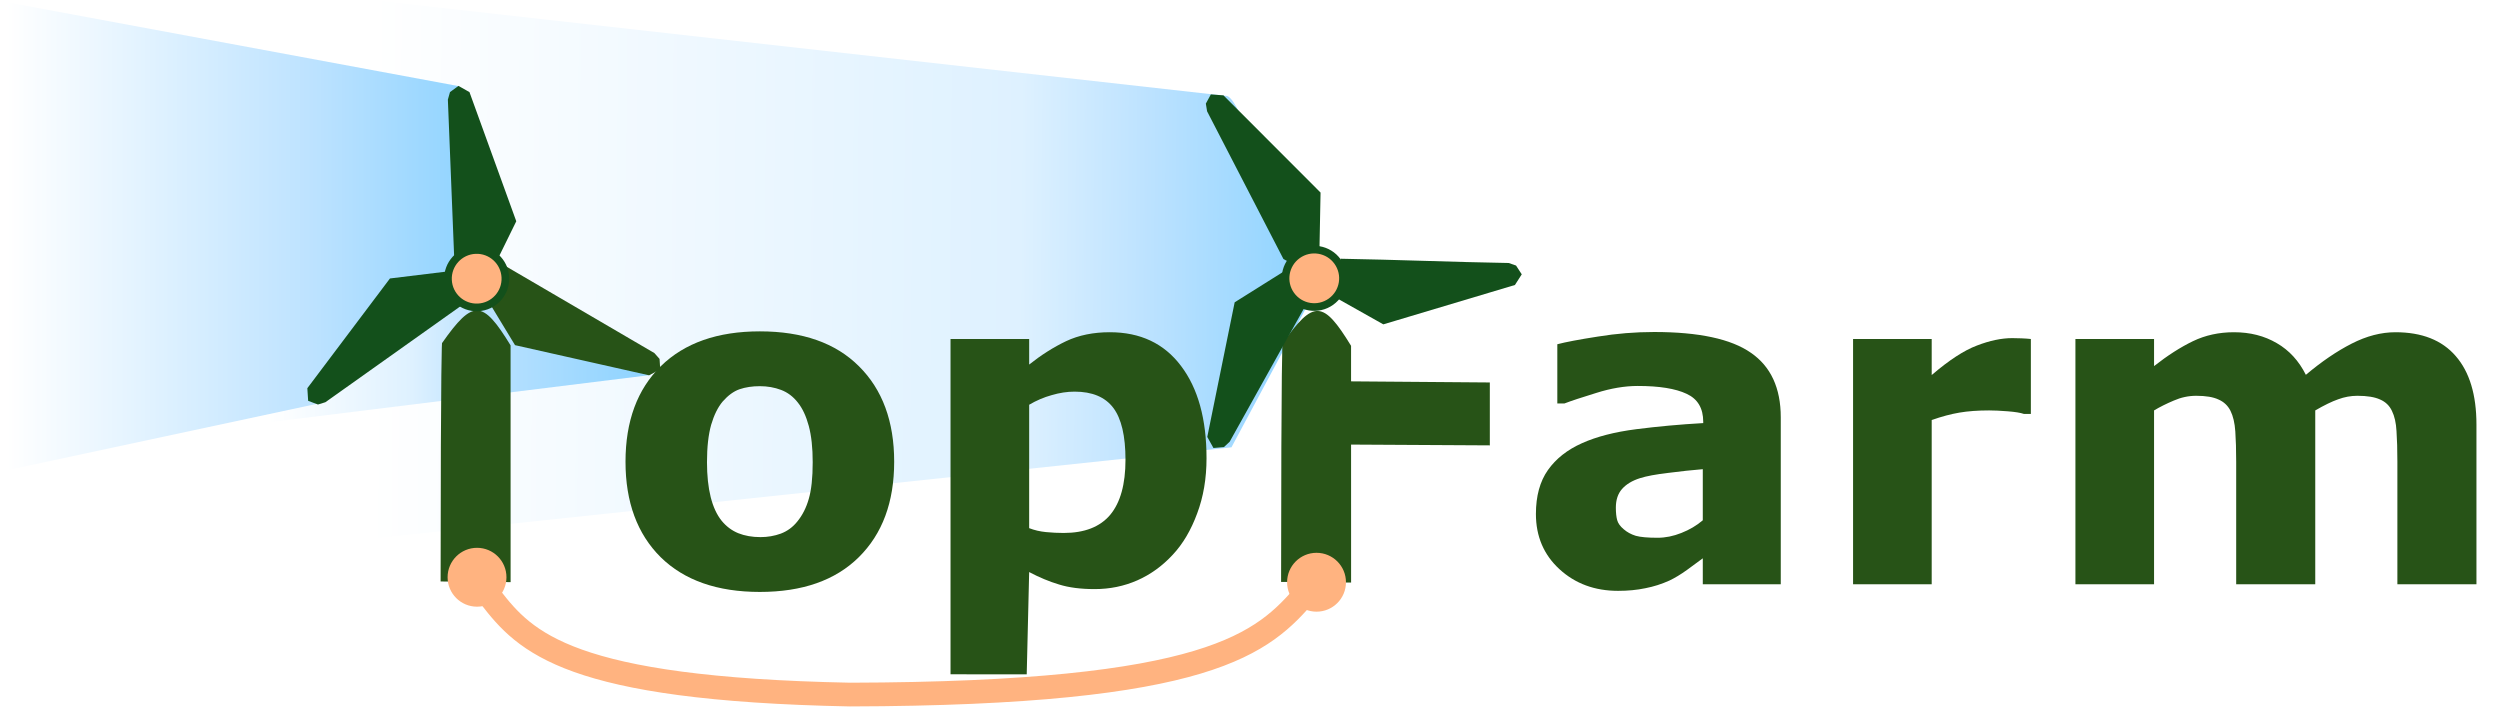
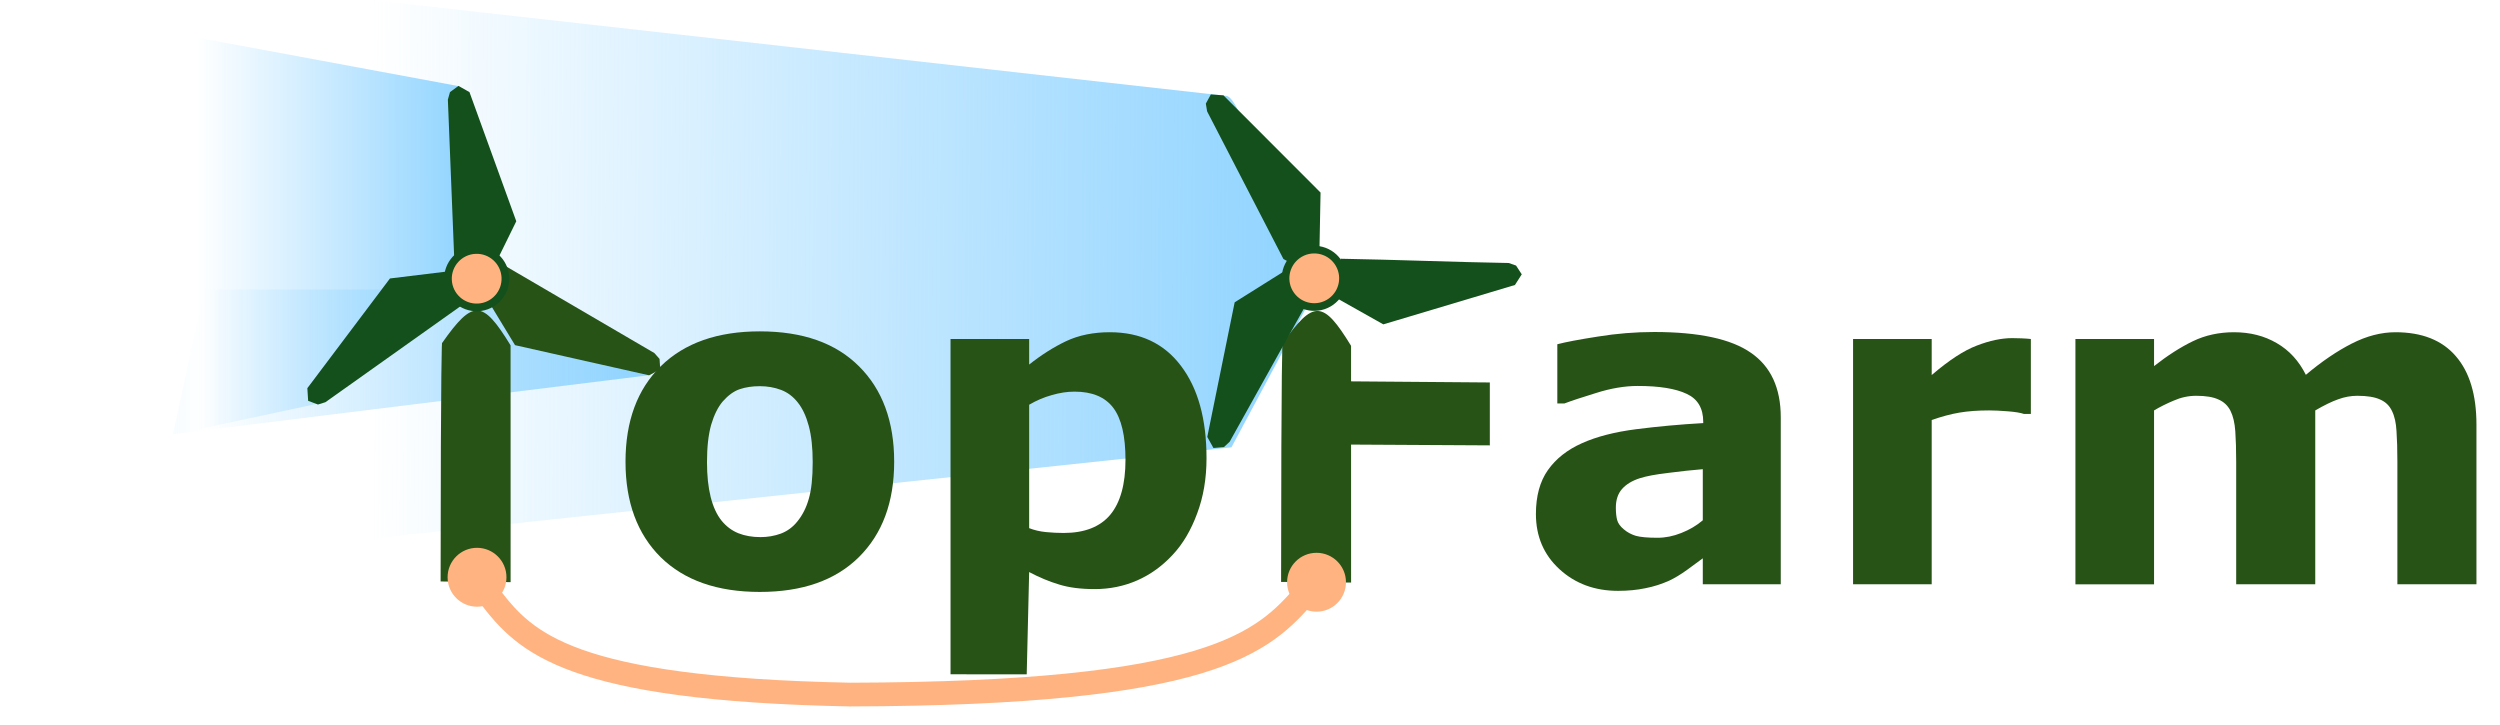
<svg xmlns="http://www.w3.org/2000/svg" xmlns:xlink="http://www.w3.org/1999/xlink" viewBox="0 0 424.65 122.996" version="1.1" id="svg47" xml:space="preserve" width="424.65" height="122.996">
  <defs id="defs9">
    <linearGradient x1="409" y1="293.5" x2="258" y2="293.5" gradientUnits="userSpaceOnUse" spreadMethod="reflect" id="linearGradient581" gradientTransform="matrix(1,0,0,1.061283,23.92547,-20.67089)">
      <stop offset="0" stop-color="#91D4FF" id="stop571" />
-       <stop offset="0.371" stop-color="#BCE2FF" id="stop573" />
-       <stop offset="0.52" stop-color="#DEF1FF" id="stop575" />
-       <stop offset="0.85" stop-color="#FFFFFF" id="stop577" />
-       <stop offset="1" stop-color="#FFFFFF" id="stop579" />
+       <stop offset="1" stop-color="#FFFFFF" id="stop579" style="stop-color:#91d4ff;stop-opacity:0;" />
    </linearGradient>
    <rect x="16.265" y="147.59" width="280.723" height="198.193" id="rect789" />
    <rect x="23.494" y="143.976" width="259.036" height="192.771" id="rect783" />
    <linearGradient id="grad1" x1="0" y1="0" x2="1" y2="0">
      <stop offset="0%" style="stop-color:#0f9d58;stop-opacity:1" id="stop4" />
      <stop offset="100%" style="stop-color:#0b5394;stop-opacity:1" id="stop6" />
    </linearGradient>
    <clipPath clipPathUnits="userSpaceOnUse" id="clipPath916">
      <path d="m 497.769,400.8 c -5.131,-19.783 -9.18,-45.797 -13.095,-70.955 v 0 c -3.134,-20.134 -6.373,-40.954 -10.03,-57.566 v 0 c -0.343,-1.559 -0.681,-3.037 -1.012,-4.436 v 0 c -0.325,-1.374 -2.28,-1.366 -2.597,0.011 v 0 c -2.3,10.006 -7.121,31.481 -9.447,43.576 v 0 c -3.951,20.555 -8.037,41.81 -13.286,58.191 v 0 c -3.444,10.746 -12.59,39.291 -37.597,39.291 v 0 c -15.658,0 -28.084,-10.457 -36.931,-31.081 v 0 c -5.488,-12.791 -9.653,-28.973 -13.681,-44.624 v 0 c -2.924,-11.356 -5.946,-23.099 -9.218,-32.387 v 0 l -0.045,-0.127 c -1.298,-3.682 -6.482,-3.753 -7.88,-0.108 v 0 c -1.93,5.032 -3.692,10.339 -4.881,13.916 v 0 c -3.649,10.985 -7.422,22.343 -12.981,31.794 v 0 c -10.972,18.651 -25.159,22.566 -35.129,22.566 v 0 h -71.822 v -39.999 h 70.555 c 3.801,-4.041 8.898,-19.388 11.417,-26.971 v 0 c 3.648,-10.984 7.422,-22.342 12.98,-31.792 v 0 c 10.973,-18.652 25.161,-22.568 35.129,-22.568 v 0 c 15.658,0 28.084,10.458 36.931,31.081 v 0 c 5.487,12.792 9.652,28.974 13.682,44.625 v 0 c 1.962,7.625 5.894,20.85 8.405,29.072 v 0 c 0.685,2.246 3.88,2.221 4.521,-0.038 v 0 c 0.278,-0.977 0.562,-2.003 0.85,-3.079 v 0 c 3.502,-13.072 6.653,-29.463 9.7,-45.314 v 0 c 3.953,-20.555 8.038,-41.812 13.288,-58.193 v 0 c 3.443,-10.746 12.589,-39.292 37.597,-39.292 v 0 c 25.889,0 34.313,32.479 37.91,46.348 v 0 c 5.132,19.783 9.181,45.796 13.096,70.955 v 0 c 2.248,14.442 7.096,40.7 9.884,55.282 v 0 c 0.444,2.324 3.757,2.346 4.236,0.03 v 0 c 2.586,-12.508 6.789,-33.356 8.896,-45.532 v 0 c 3.932,-22.718 7.998,-46.21 13.183,-64.187 v 0 c 3.367,-11.668 12.306,-42.663 37.767,-42.663 v 0 c 23.98,0 33.28,26.761 36.338,35.555 v 0 c 5.254,15.116 9.201,34.459 12.795,52.976 v 0 c 0.966,4.975 5.36,8.587 10.45,8.587 v 0 h 41.694 c 3.518,0 5.472,4.072 3.273,6.817 v 0 l -4.988,6.431 c -8.609,11.1 -20.18,19.539 -33.377,24.347 v 0 c -5.443,1.983 -11.34,2.517 -17.008,1.325 v 0 C 627.758,358.545 611.96,343.03 608.03,322.777 v 0 c -2.093,-10.783 -5.533,-25.511 -7.63,-34.239 v 0 c -0.439,-1.829 -3.051,-1.801 -3.445,0.039 v 0 c -2.717,12.658 -7.988,38.208 -10.327,51.72 v 0 c -3.931,22.718 -7.997,46.209 -13.182,64.185 v 0 c -3.366,11.669 -12.307,42.662 -37.767,42.662 v 0 c -25.888,0 -34.312,-32.476 -37.91,-46.344" id="path914" />
    </clipPath>
    <clipPath clipPathUnits="userSpaceOnUse" id="clipPath916-5">
      <path d="m 497.769,400.8 c -5.131,-19.783 -9.18,-45.797 -13.095,-70.955 v 0 c -3.134,-20.134 -6.373,-40.954 -10.03,-57.566 v 0 c -0.343,-1.559 -0.681,-3.037 -1.012,-4.436 v 0 c -0.325,-1.374 -2.28,-1.366 -2.597,0.011 v 0 c -2.3,10.006 -7.121,31.481 -9.447,43.576 v 0 c -3.951,20.555 -8.037,41.81 -13.286,58.191 v 0 c -3.444,10.746 -12.59,39.291 -37.597,39.291 v 0 c -15.658,0 -28.084,-10.457 -36.931,-31.081 v 0 c -5.488,-12.791 -9.653,-28.973 -13.681,-44.624 v 0 c -2.924,-11.356 -5.946,-23.099 -9.218,-32.387 v 0 l -0.045,-0.127 c -1.298,-3.682 -6.482,-3.753 -7.88,-0.108 v 0 c -1.93,5.032 -3.692,10.339 -4.881,13.916 v 0 c -3.649,10.985 -7.422,22.343 -12.981,31.794 v 0 c -10.972,18.651 -25.159,22.566 -35.129,22.566 v 0 h -71.822 v -39.999 h 70.555 c 3.801,-4.041 8.898,-19.388 11.417,-26.971 v 0 c 3.648,-10.984 7.422,-22.342 12.98,-31.792 v 0 c 10.973,-18.652 25.161,-22.568 35.129,-22.568 v 0 c 15.658,0 28.084,10.458 36.931,31.081 v 0 c 5.487,12.792 9.652,28.974 13.682,44.625 v 0 c 1.962,7.625 5.894,20.85 8.405,29.072 v 0 c 0.685,2.246 3.88,2.221 4.521,-0.038 v 0 c 0.278,-0.977 0.562,-2.003 0.85,-3.079 v 0 c 3.502,-13.072 6.653,-29.463 9.7,-45.314 v 0 c 3.953,-20.555 8.038,-41.812 13.288,-58.193 v 0 c 3.443,-10.746 12.589,-39.292 37.597,-39.292 v 0 c 25.889,0 34.313,32.479 37.91,46.348 v 0 c 5.132,19.783 9.181,45.796 13.096,70.955 v 0 c 2.248,14.442 7.096,40.7 9.884,55.282 v 0 c 0.444,2.324 3.757,2.346 4.236,0.03 v 0 c 2.586,-12.508 6.789,-33.356 8.896,-45.532 v 0 c 3.932,-22.718 7.998,-46.21 13.183,-64.187 v 0 c 3.367,-11.668 12.306,-42.663 37.767,-42.663 v 0 c 23.98,0 33.28,26.761 36.338,35.555 v 0 c 5.254,15.116 9.201,34.459 12.795,52.976 v 0 c 0.966,4.975 5.36,8.587 10.45,8.587 v 0 h 41.694 c 3.518,0 5.472,4.072 3.273,6.817 v 0 l -4.988,6.431 c -8.609,11.1 -20.18,19.539 -33.377,24.347 v 0 c -5.443,1.983 -11.34,2.517 -17.008,1.325 v 0 C 627.758,358.545 611.96,343.03 608.03,322.777 v 0 c -2.093,-10.783 -5.533,-25.511 -7.63,-34.239 v 0 c -0.439,-1.829 -3.051,-1.801 -3.445,0.039 v 0 c -2.717,12.658 -7.988,38.208 -10.327,51.72 v 0 c -3.931,22.718 -7.997,46.209 -13.182,64.185 v 0 c -3.366,11.669 -12.307,42.662 -37.767,42.662 v 0 c -25.888,0 -34.312,-32.476 -37.91,-46.344" id="path914-9" />
    </clipPath>
    <clipPath clipPathUnits="userSpaceOnUse" id="clipPath916-5-4">
      <path d="m 497.769,400.8 c -5.131,-19.783 -9.18,-45.797 -13.095,-70.955 v 0 c -3.134,-20.134 -6.373,-40.954 -10.03,-57.566 v 0 c -0.343,-1.559 -0.681,-3.037 -1.012,-4.436 v 0 c -0.325,-1.374 -2.28,-1.366 -2.597,0.011 v 0 c -2.3,10.006 -7.121,31.481 -9.447,43.576 v 0 c -3.951,20.555 -8.037,41.81 -13.286,58.191 v 0 c -3.444,10.746 -12.59,39.291 -37.597,39.291 v 0 c -15.658,0 -28.084,-10.457 -36.931,-31.081 v 0 c -5.488,-12.791 -9.653,-28.973 -13.681,-44.624 v 0 c -2.924,-11.356 -5.946,-23.099 -9.218,-32.387 v 0 l -0.045,-0.127 c -1.298,-3.682 -6.482,-3.753 -7.88,-0.108 v 0 c -1.93,5.032 -3.692,10.339 -4.881,13.916 v 0 c -3.649,10.985 -7.422,22.343 -12.981,31.794 v 0 c -10.972,18.651 -25.159,22.566 -35.129,22.566 v 0 h -71.822 v -39.999 h 70.555 c 3.801,-4.041 8.898,-19.388 11.417,-26.971 v 0 c 3.648,-10.984 7.422,-22.342 12.98,-31.792 v 0 c 10.973,-18.652 25.161,-22.568 35.129,-22.568 v 0 c 15.658,0 28.084,10.458 36.931,31.081 v 0 c 5.487,12.792 9.652,28.974 13.682,44.625 v 0 c 1.962,7.625 5.894,20.85 8.405,29.072 v 0 c 0.685,2.246 3.88,2.221 4.521,-0.038 v 0 c 0.278,-0.977 0.562,-2.003 0.85,-3.079 v 0 c 3.502,-13.072 6.653,-29.463 9.7,-45.314 v 0 c 3.953,-20.555 8.038,-41.812 13.288,-58.193 v 0 c 3.443,-10.746 12.589,-39.292 37.597,-39.292 v 0 c 25.889,0 34.313,32.479 37.91,46.348 v 0 c 5.132,19.783 9.181,45.796 13.096,70.955 v 0 c 2.248,14.442 7.096,40.7 9.884,55.282 v 0 c 0.444,2.324 3.757,2.346 4.236,0.03 v 0 c 2.586,-12.508 6.789,-33.356 8.896,-45.532 v 0 c 3.932,-22.718 7.998,-46.21 13.183,-64.187 v 0 c 3.367,-11.668 12.306,-42.663 37.767,-42.663 v 0 c 23.98,0 33.28,26.761 36.338,35.555 v 0 c 5.254,15.116 9.201,34.459 12.795,52.976 v 0 c 0.966,4.975 5.36,8.587 10.45,8.587 v 0 h 41.694 c 3.518,0 5.472,4.072 3.273,6.817 v 0 l -4.988,6.431 c -8.609,11.1 -20.18,19.539 -33.377,24.347 v 0 c -5.443,1.983 -11.34,2.517 -17.008,1.325 v 0 C 627.758,358.545 611.96,343.03 608.03,322.777 v 0 c -2.093,-10.783 -5.533,-25.511 -7.63,-34.239 v 0 c -0.439,-1.829 -3.051,-1.801 -3.445,0.039 v 0 c -2.717,12.658 -7.988,38.208 -10.327,51.72 v 0 c -3.931,22.718 -7.997,46.209 -13.182,64.185 v 0 c -3.366,11.669 -12.307,42.662 -37.767,42.662 v 0 c -25.888,0 -34.312,-32.476 -37.91,-46.344" id="path914-9-3" />
    </clipPath>
    <clipPath clipPathUnits="userSpaceOnUse" id="clipPath916-5-4-8">
      <path d="m 497.769,400.8 c -5.131,-19.783 -9.18,-45.797 -13.095,-70.955 v 0 c -3.134,-20.134 -6.373,-40.954 -10.03,-57.566 v 0 c -0.343,-1.559 -0.681,-3.037 -1.012,-4.436 v 0 c -0.325,-1.374 -2.28,-1.366 -2.597,0.011 v 0 c -2.3,10.006 -7.121,31.481 -9.447,43.576 v 0 c -3.951,20.555 -8.037,41.81 -13.286,58.191 v 0 c -3.444,10.746 -12.59,39.291 -37.597,39.291 v 0 c -15.658,0 -28.084,-10.457 -36.931,-31.081 v 0 c -5.488,-12.791 -9.653,-28.973 -13.681,-44.624 v 0 c -2.924,-11.356 -5.946,-23.099 -9.218,-32.387 v 0 l -0.045,-0.127 c -1.298,-3.682 -6.482,-3.753 -7.88,-0.108 v 0 c -1.93,5.032 -3.692,10.339 -4.881,13.916 v 0 c -3.649,10.985 -7.422,22.343 -12.981,31.794 v 0 c -10.972,18.651 -25.159,22.566 -35.129,22.566 v 0 h -71.822 v -39.999 h 70.555 c 3.801,-4.041 8.898,-19.388 11.417,-26.971 v 0 c 3.648,-10.984 7.422,-22.342 12.98,-31.792 v 0 c 10.973,-18.652 25.161,-22.568 35.129,-22.568 v 0 c 15.658,0 28.084,10.458 36.931,31.081 v 0 c 5.487,12.792 9.652,28.974 13.682,44.625 v 0 c 1.962,7.625 5.894,20.85 8.405,29.072 v 0 c 0.685,2.246 3.88,2.221 4.521,-0.038 v 0 c 0.278,-0.977 0.562,-2.003 0.85,-3.079 v 0 c 3.502,-13.072 6.653,-29.463 9.7,-45.314 v 0 c 3.953,-20.555 8.038,-41.812 13.288,-58.193 v 0 c 3.443,-10.746 12.589,-39.292 37.597,-39.292 v 0 c 25.889,0 34.313,32.479 37.91,46.348 v 0 c 5.132,19.783 9.181,45.796 13.096,70.955 v 0 c 2.248,14.442 7.096,40.7 9.884,55.282 v 0 c 0.444,2.324 3.757,2.346 4.236,0.03 v 0 c 2.586,-12.508 6.789,-33.356 8.896,-45.532 v 0 c 3.932,-22.718 7.998,-46.21 13.183,-64.187 v 0 c 3.367,-11.668 12.306,-42.663 37.767,-42.663 v 0 c 23.98,0 33.28,26.761 36.338,35.555 v 0 c 5.254,15.116 9.201,34.459 12.795,52.976 v 0 c 0.966,4.975 5.36,8.587 10.45,8.587 v 0 h 41.694 c 3.518,0 5.472,4.072 3.273,6.817 v 0 l -4.988,6.431 c -8.609,11.1 -20.18,19.539 -33.377,24.347 v 0 c -5.443,1.983 -11.34,2.517 -17.008,1.325 v 0 C 627.758,358.545 611.96,343.03 608.03,322.777 v 0 c -2.093,-10.783 -5.533,-25.511 -7.63,-34.239 v 0 c -0.439,-1.829 -3.051,-1.801 -3.445,0.039 v 0 c -2.717,12.658 -7.988,38.208 -10.327,51.72 v 0 c -3.931,22.718 -7.997,46.209 -13.182,64.185 v 0 c -3.366,11.669 -12.307,42.662 -37.767,42.662 v 0 c -25.888,0 -34.312,-32.476 -37.91,-46.344" id="path914-9-3-6" />
    </clipPath>
    <clipPath clipPathUnits="userSpaceOnUse" id="clipPath916-5-3">
      <path d="m 497.769,400.8 c -5.131,-19.783 -9.18,-45.797 -13.095,-70.955 v 0 c -3.134,-20.134 -6.373,-40.954 -10.03,-57.566 v 0 c -0.343,-1.559 -0.681,-3.037 -1.012,-4.436 v 0 c -0.325,-1.374 -2.28,-1.366 -2.597,0.011 v 0 c -2.3,10.006 -7.121,31.481 -9.447,43.576 v 0 c -3.951,20.555 -8.037,41.81 -13.286,58.191 v 0 c -3.444,10.746 -12.59,39.291 -37.597,39.291 v 0 c -15.658,0 -28.084,-10.457 -36.931,-31.081 v 0 c -5.488,-12.791 -9.653,-28.973 -13.681,-44.624 v 0 c -2.924,-11.356 -5.946,-23.099 -9.218,-32.387 v 0 l -0.045,-0.127 c -1.298,-3.682 -6.482,-3.753 -7.88,-0.108 v 0 c -1.93,5.032 -3.692,10.339 -4.881,13.916 v 0 c -3.649,10.985 -7.422,22.343 -12.981,31.794 v 0 c -10.972,18.651 -25.159,22.566 -35.129,22.566 v 0 h -71.822 v -39.999 h 70.555 c 3.801,-4.041 8.898,-19.388 11.417,-26.971 v 0 c 3.648,-10.984 7.422,-22.342 12.98,-31.792 v 0 c 10.973,-18.652 25.161,-22.568 35.129,-22.568 v 0 c 15.658,0 28.084,10.458 36.931,31.081 v 0 c 5.487,12.792 9.652,28.974 13.682,44.625 v 0 c 1.962,7.625 5.894,20.85 8.405,29.072 v 0 c 0.685,2.246 3.88,2.221 4.521,-0.038 v 0 c 0.278,-0.977 0.562,-2.003 0.85,-3.079 v 0 c 3.502,-13.072 6.653,-29.463 9.7,-45.314 v 0 c 3.953,-20.555 8.038,-41.812 13.288,-58.193 v 0 c 3.443,-10.746 12.589,-39.292 37.597,-39.292 v 0 c 25.889,0 34.313,32.479 37.91,46.348 v 0 c 5.132,19.783 9.181,45.796 13.096,70.955 v 0 c 2.248,14.442 7.096,40.7 9.884,55.282 v 0 c 0.444,2.324 3.757,2.346 4.236,0.03 v 0 c 2.586,-12.508 6.789,-33.356 8.896,-45.532 v 0 c 3.932,-22.718 7.998,-46.21 13.183,-64.187 v 0 c 3.367,-11.668 12.306,-42.663 37.767,-42.663 v 0 c 23.98,0 33.28,26.761 36.338,35.555 v 0 c 5.254,15.116 9.201,34.459 12.795,52.976 v 0 c 0.966,4.975 5.36,8.587 10.45,8.587 v 0 h 41.694 c 3.518,0 5.472,4.072 3.273,6.817 v 0 l -4.988,6.431 c -8.609,11.1 -20.18,19.539 -33.377,24.347 v 0 c -5.443,1.983 -11.34,2.517 -17.008,1.325 v 0 C 627.758,358.545 611.96,343.03 608.03,322.777 v 0 c -2.093,-10.783 -5.533,-25.511 -7.63,-34.239 v 0 c -0.439,-1.829 -3.051,-1.801 -3.445,0.039 v 0 c -2.717,12.658 -7.988,38.208 -10.327,51.72 v 0 c -3.931,22.718 -7.997,46.209 -13.182,64.185 v 0 c -3.366,11.669 -12.307,42.662 -37.767,42.662 v 0 c -25.888,0 -34.312,-32.476 -37.91,-46.344" id="path914-9-0" />
    </clipPath>
    <linearGradient x1="584" y1="293.5" x2="432" y2="293.5" gradientUnits="userSpaceOnUse" spreadMethod="reflect" id="fill0" gradientTransform="matrix(1,0,0,1.114209,62.84583,-38.34651)">
      <stop offset="0" stop-color="#91D4FF" id="stop1814" />
-       <stop offset="0.161" stop-color="#BCE2FF" id="stop1816" />
-       <stop offset="0.3" stop-color="#DEF1FF" id="stop1818" />
-       <stop offset="1" stop-color="#FFFFFF" id="stop1820" />
+       <stop offset="1" stop-color="#FFFFFF" id="stop1820" style="stop-color:#91d4ff;stop-opacity:0;" />
    </linearGradient>
    <linearGradient x1="409" y1="293.5" x2="258" y2="293.5" gradientUnits="userSpaceOnUse" spreadMethod="reflect" id="fill1" gradientTransform="matrix(1,0,0,1.061283,23.92547,-20.67089)">
      <stop offset="0" stop-color="#91D4FF" id="stop1823" />
-       <stop offset="0.28" stop-color="#BCE2FF" id="stop1825" />
-       <stop offset="0.564" stop-color="#DEF1FF" id="stop1827" />
-       <stop offset="0.85" stop-color="#FFFFFF" id="stop1829" />
-       <stop offset="1" stop-color="#FFFFFF" id="stop1831" />
+       <stop offset="0.5" stop-color="#91D4FF" id="stop1" style="stop-color:#91d4ff;stop-opacity:0;" />
    </linearGradient>
-     <linearGradient xlink:href="#fill1" id="linearGradient2742" gradientUnits="userSpaceOnUse" gradientTransform="matrix(0.9010475,0,0,1.085112,66.43877,191.7902)" x1="409" y1="293.5" x2="251.94" y2="293.5" spreadMethod="reflect" />
+     <linearGradient xlink:href="#fill1" id="linearGradient2742" gradientUnits="userSpaceOnUse" gradientTransform="matrix(0.9010475,0,0,1.085112,76.5037,362.3159)" x1="409" y1="293.5" x2="251.94" y2="293.5" spreadMethod="pad" />
    <linearGradient xlink:href="#fill0" id="linearGradient2744" gradientUnits="userSpaceOnUse" gradientTransform="matrix(0.9719384,0,0,1.637603,94.68139,227.8503)" x1="584" y1="293.5" x2="334.358" y2="290.33" spreadMethod="reflect" />
-     <linearGradient xlink:href="#linearGradient581" id="linearGradient554" gradientUnits="userSpaceOnUse" gradientTransform="matrix(0.7720499,0,0,0.2950213,167.081,446.282)" x1="404.678" y1="293.5" x2="258" y2="293.5" spreadMethod="reflect" />
+     <linearGradient xlink:href="#linearGradient581" id="linearGradient554" gradientUnits="userSpaceOnUse" gradientTransform="matrix(0.7720499,0,0,0.2950213,177.146,616.8077)" x1="404.678" y1="293.5" x2="258" y2="293.5" spreadMethod="reflect" />
  </defs>
  <g transform="matrix(0.6494399,0,0,0.6494399,-204.7072,-176.8211)" id="g1868">
    <g id="g607" transform="translate(-7.721672,-344.0434)">
      <path id="rect1836-4-4" style="fill:url(#linearGradient2744);stroke-width:1.262" d="m 419.994,616.31 223.624,25.077 c 5.904,-0.141 22.915,69.358 23.296,51.022 l -21.9,40.893 -224.637,23.843 z" />
-       <g id="g2592-8" transform="translate(10.06493,170.5257)">
-         <path id="rect1848-5-5-8" style="fill:url(#linearGradient554);stroke-width:0.477" d="m 366.27,521.512 h 88.673 l 28.657,18.395 -0.742,3.981 -124.769,15.446 z" />
-         <path id="rect1848-5-5" style="fill:url(#linearGradient2742);stroke-width:0.989" d="m 312.863,446.047 119.921,22.259 2.705,43.467 -38.823,39.437 -83.196,17.824 z" />
-         <path d="m 446.403,536.117 0.009,61.923 -18.308,-0.172 c 0.025,-60.817 0.366,-62.34 0.366,-62.34 8.105,-11.545 10.616,-11.376 17.933,0.588 z" id="path1903-3-1" style="font-weight:700;font-size:117px;font-family:Aptos, Aptos_MSFontService, sans-serif;fill:#275317;stroke-width:1.102" />
-         <path d="m 666.231,536.232 0.009,61.923 -18.308,-0.172 c 0.025,-60.817 0.366,-62.34 0.366,-62.34 8.105,-11.545 10.616,-11.376 17.933,0.588 z" id="path1903-3-1-1" style="font-weight:700;font-size:117px;font-family:Aptos, Aptos_MSFontService, sans-serif;fill:#275317;stroke-width:1.102" />
-         <path d="m 546.733,566.556 q 0,15.825 -9.255,24.965 -9.198,9.083 -25.879,9.083 -16.682,0 -25.937,-9.083 -9.198,-9.141 -9.198,-24.965 0,-15.939 9.255,-25.022 9.312,-9.083 25.879,-9.083 16.796,0 25.937,9.141 9.198,9.141 9.198,24.965 z m -25.308,15.596 q 2,-2.457 2.971,-5.884 1.028,-3.485 1.028,-9.598 0,-5.656 -1.028,-9.483 -1.028,-3.828 -2.856,-6.113 -1.828,-2.342 -4.399,-3.313 -2.571,-0.971 -5.542,-0.971 -2.971,0 -5.313,0.8 -2.285,0.8 -4.399,3.199 -1.885,2.228 -3.028,6.113 -1.085,3.885 -1.085,9.769 0,5.256 0.971,9.141 0.971,3.828 2.856,6.17 1.828,2.228 4.342,3.256 2.571,1.028 5.827,1.028 2.799,0 5.313,-0.914 2.571,-0.971 4.342,-3.199 z" id="path1905-5-5" style="font-weight:700;font-size:117px;font-family:Aptos, Aptos_MSFontService, sans-serif;fill:#275317" />
-         <path d="m 628.428,565.642 c 0,5.294 -0.819,10.112 -2.457,14.454 -1.6,4.342 -3.713,7.922 -6.341,10.74 -2.742,2.971 -5.846,5.218 -9.312,6.741 -3.466,1.523 -7.179,2.285 -11.14,2.285 -3.656,0 -6.76,-0.4 -9.312,-1.2 -2.552,-0.762 -5.161,-1.847 -7.827,-3.256 l -0.64,26.755 -19.926,-0.018 v -87.693 h 20.566 v 6.684 c 3.161,-2.514 6.379,-4.551 9.655,-6.113 3.313,-1.562 7.122,-2.342 11.426,-2.342 7.998,0 14.206,2.933 18.624,8.798 4.456,5.865 6.684,13.92 6.684,24.166 z m -21.195,0.4 c 0,-6.246 -1.066,-10.778 -3.199,-13.597 -2.133,-2.818 -5.503,-4.228 -10.112,-4.228 -1.942,0 -3.942,0.305 -5.999,0.914 -2.057,0.571 -4.018,1.409 -5.884,2.514 v 32.278 c 1.371,0.533 2.837,0.876 4.399,1.028 1.562,0.152 3.104,0.229 4.627,0.229 5.446,0 9.502,-1.581 12.168,-4.742 2.666,-3.199 3.999,-7.998 3.999,-14.396 z" id="path1907-7-7" style="font-weight:700;font-size:117px;font-family:Aptos, Aptos_MSFontService, sans-serif;fill:#275317" />
-         <path d="m 664.73,545.515 37.794,0.303 v 16.453 l -37.617,-0.214 c -0.012,-4.74 -0.403,-10.462 -0.176,-16.542 z" id="path1909-0-7" style="font-weight:700;font-size:117px;font-family:Aptos, Aptos_MSFontService, sans-serif;fill:#275317" />
-         <path d="m 758.224,581.867 v -13.368 q -4.17,0.343 -9.026,0.971 -4.856,0.571 -7.37,1.371 -3.085,0.971 -4.742,2.856 -1.6,1.828 -1.6,4.856 0,2 0.343,3.256 0.343,1.257 1.714,2.399 1.314,1.143 3.142,1.714 1.828,0.514 5.713,0.514 3.085,0 6.227,-1.257 3.199,-1.257 5.599,-3.313 z m 0,9.94 q -1.657,1.257 -4.113,3.028 -2.457,1.771 -4.627,2.799 -3.028,1.371 -6.284,2 -3.256,0.686 -7.141,0.686 -9.141,0 -15.311,-5.656 -6.17,-5.656 -6.17,-14.454 0,-7.027 3.142,-11.483 3.142,-4.456 8.912,-7.027 5.713,-2.571 14.168,-3.656 8.455,-1.085 17.539,-1.6 v -0.343 q 0,-5.313 -4.342,-7.312 -4.342,-2.057 -12.797,-2.057 -5.084,0 -10.854,1.828 -5.77,1.771 -8.284,2.742 h -1.885 v -15.482 q 3.256,-0.857 10.569,-2 7.37,-1.2 14.739,-1.2 17.539,0 25.308,5.427 7.827,5.37 7.827,16.91 v 43.646 h -20.395 z" id="path1911-8-3" style="font-weight:700;font-size:117px;font-family:Aptos, Aptos_MSFontService, sans-serif;fill:#275317" />
-         <path d="m 844.032,554.045 h -1.828 q -1.314,-0.457 -4.228,-0.686 -2.914,-0.229 -4.856,-0.229 -4.399,0 -7.77,0.571 -3.371,0.571 -7.255,1.942 v 42.961 H 797.529 v -64.156 h 20.566 v 9.426 q 6.798,-5.827 11.826,-7.712 5.027,-1.942 9.255,-1.942 1.085,0 2.457,0.057 1.371,0.057 2.399,0.171 z" id="path1913-6-5" style="font-weight:700;font-size:117px;font-family:Aptos, Aptos_MSFontService, sans-serif;fill:#275317" />
-         <path d="m 918.414,553.131 v 45.475 H 897.733 v -32.049 q 0,-4.685 -0.229,-7.941 -0.229,-3.313 -1.257,-5.37 -1.028,-2.057 -3.142,-2.971 -2.057,-0.971 -5.827,-0.971 -3.028,0 -5.884,1.257 -2.856,1.2 -5.142,2.571 v 45.475 h -20.566 v -64.156 h 20.566 v 7.084 q 5.313,-4.17 10.169,-6.513 4.856,-2.342 10.74,-2.342 6.341,0 11.197,2.856 4.856,2.799 7.598,8.284 6.17,-5.199 11.997,-8.169 5.827,-2.971 11.426,-2.971 10.397,0 15.768,6.227 5.427,6.227 5.427,17.938 v 41.761 h -20.681 v -32.049 q 0,-4.742 -0.229,-7.998 -0.171,-3.256 -1.2,-5.313 -0.971,-2.057 -3.085,-2.971 -2.114,-0.971 -5.941,-0.971 -2.571,0 -5.027,0.914 -2.457,0.857 -5.999,2.914 z" id="path1915-6-4" style="font-weight:700;font-size:117px;font-family:Aptos, Aptos_MSFontService, sans-serif;fill:#275317" />
-         <path d="m 429.93,596.764 c 0,-4.252 3.447,-7.699 7.699,-7.699 4.252,0 7.699,3.447 7.699,7.699 0,4.252 -3.447,7.699 -7.699,7.699 -4.252,0 -7.699,-3.447 -7.699,-7.699 z" fill="#ffc78f" fill-rule="evenodd" id="path1840-1-0" style="fill:#ffb380;stroke-width:1.184" />
-         <path d="M 654.544,600.787 C 643.183,613.991 629.769,627.204 535.172,627.449 461.66,625.99 450.308,613.821 441.125,601.943" stroke="#ffc78f" stroke-width="6.208" stroke-miterlimit="8" fill="none" fill-rule="evenodd" id="path1844-2-1" style="stroke:#ffb380" />
-         <g id="g2250-1-2" transform="translate(19.41223,266.6057)">
-           <path d="m 421.454,256.484 7.336,12.089 34.279,7.709 2.024,-1.077 -0.113,-1.749 -1.02,-1.15 c -12.382,-7.236 -24.763,-14.472 -37.145,-21.709 v 0 l 0.299,0.454" stroke="#275317" stroke-width="2" stroke-miterlimit="8" fill="#275317" fill-rule="evenodd" id="path1850-3-1" />
-           <path d="m 410.026,251.242 -14.038,1.71 -21.133,28.067 0.148,2.289 1.64,0.617 1.468,-0.457 c 11.692,-8.306 23.382,-16.612 35.073,-24.918 v 0 l -0.536,0.086" stroke="#13501b" stroke-width="2" stroke-miterlimit="8" fill="#13501b" fill-rule="evenodd" id="path1852-8-3" />
-           <path d="m 421.163,249.683 6.233,-12.694 -11.971,-33.031 -1.998,-1.125 -1.412,1.037 -0.419,1.479 c 0.573,14.33 1.146,28.66 1.72,42.989 v 0 l 0.22,-0.496" stroke="#13501b" stroke-width="2" stroke-miterlimit="8" fill="#13501b" fill-rule="evenodd" id="path1854-6-0" />
-           <path d="m 410.622,252.416 c -0.19,-4.143 3.016,-7.656 7.16,-7.845 4.143,-0.189 7.656,3.016 7.845,7.16 0.189,4.143 -3.017,7.656 -7.16,7.845 -4.144,0.189 -7.656,-3.016 -7.845,-7.16 z" stroke="#13501b" stroke-width="2" stroke-miterlimit="8" fill="#ffc78f" fill-rule="evenodd" id="path1856-9-8" style="fill:#ffb380" />
-         </g>
-         <path d="m 663.381,523.124 11.408,6.416 33.66,-10.069 1.238,-1.931 -0.956,-1.469 -1.452,-0.503 c -14.34,-0.244 -29.475,-0.868 -43.814,-1.112" stroke="#13501b" stroke-width="2" stroke-miterlimit="8" fill="#13501b" fill-rule="evenodd" id="path1860-4-8" />
-         <path d="m 648.885,517.814 -12.203,7.659 -7.005,34.429 1.119,2.002 1.746,-0.149 1.129,-1.044 c 6.981,-12.527 13.962,-25.054 20.944,-37.581 v 0 l -0.447,0.309" stroke="#13501b" stroke-width="2" stroke-miterlimit="8" fill="#13501b" fill-rule="evenodd" id="path1862-7-3" />
-         <path d="m 656.97,510.696 0.274,-14.139 -24.827,-24.861 -2.286,-0.174 -0.841,1.539 0.246,1.517 c 6.585,12.74 13.169,25.48 19.754,38.22 v 0 l 1.014,0.556" stroke="#13501b" stroke-width="2" stroke-miterlimit="8" fill="#13501b" fill-rule="evenodd" id="path1864-1-5" />
-         <path d="m 650.496,522.95 c -2.413,-3.373 -1.634,-8.064 1.739,-10.478 3.374,-2.413 8.065,-1.634 10.478,1.739 2.413,3.374 1.635,8.065 -1.739,10.478 -3.373,2.413 -8.064,1.635 -10.478,-1.739 z" stroke="#13501b" stroke-width="2" stroke-miterlimit="8" fill="#f6c6ad" fill-rule="evenodd" id="path1866-3-7" style="fill:#ffb380" />
-         <path d="m 649.5,598.069 c 0,-4.252 3.447,-7.699 7.699,-7.699 4.252,0 7.699,3.447 7.699,7.699 0,4.252 -3.447,7.699 -7.699,7.699 -4.252,0 -7.699,-3.447 -7.699,-7.699 z" fill="#ffc78f" fill-rule="evenodd" id="path1842-2-8" style="fill:#ffb380;stroke-width:1.184" />
+       <path id="rect1848-5-5-8" style="fill:url(#linearGradient554);stroke-width:0.477" d="m 376.335,692.038 h 88.673 l 28.657,18.395 -0.742,3.981 -124.769,15.446 z" />
+       <path id="rect1848-5-5" style="fill:url(#linearGradient2742);stroke-width:0.989" d="m 322.927,616.573 119.921,22.259 2.705,43.467 -38.823,39.437 -83.196,17.824 z" />
+       <path d="m 456.468,706.643 0.009,61.923 -18.308,-0.172 c 0.025,-60.817 0.366,-62.34 0.366,-62.34 8.105,-11.545 10.616,-11.376 17.933,0.588 z" id="path1903-3-1" style="font-weight:700;font-size:117px;font-family:Aptos, Aptos_MSFontService, sans-serif;fill:#275317;stroke-width:1.102" />
+       <path d="m 676.296,706.758 0.009,61.923 -18.308,-0.172 c 0.025,-60.817 0.366,-62.34 0.366,-62.34 8.105,-11.545 10.616,-11.376 17.933,0.588 z" id="path1903-3-1-1" style="font-weight:700;font-size:117px;font-family:Aptos, Aptos_MSFontService, sans-serif;fill:#275317;stroke-width:1.102" />
+       <path d="m 556.798,737.082 q 0,15.825 -9.255,24.965 -9.198,9.083 -25.879,9.083 -16.682,0 -25.937,-9.083 -9.198,-9.141 -9.198,-24.965 0,-15.939 9.255,-25.022 9.312,-9.083 25.879,-9.083 16.796,0 25.937,9.141 9.198,9.141 9.198,24.965 z m -25.308,15.596 q 2,-2.457 2.971,-5.884 1.028,-3.485 1.028,-9.598 0,-5.656 -1.028,-9.483 -1.028,-3.828 -2.856,-6.113 -1.828,-2.342 -4.399,-3.313 -2.571,-0.971 -5.542,-0.971 -2.971,0 -5.313,0.8 -2.285,0.8 -4.399,3.199 -1.885,2.228 -3.028,6.113 -1.085,3.885 -1.085,9.769 0,5.256 0.971,9.141 0.971,3.828 2.856,6.17 1.828,2.228 4.342,3.256 2.571,1.028 5.827,1.028 2.799,0 5.313,-0.914 2.571,-0.971 4.342,-3.199 z" id="path1905-5-5" style="font-weight:700;font-size:117px;font-family:Aptos, Aptos_MSFontService, sans-serif;fill:#275317" />
+       <path d="m 638.492,736.168 c 0,5.294 -0.819,10.112 -2.457,14.454 -1.6,4.342 -3.713,7.922 -6.341,10.74 -2.742,2.971 -5.846,5.218 -9.312,6.741 -3.466,1.523 -7.179,2.285 -11.14,2.285 -3.656,0 -6.76,-0.4 -9.312,-1.2 -2.552,-0.762 -5.161,-1.847 -7.827,-3.256 l -0.64,26.755 -19.926,-0.018 v -87.693 h 20.566 v 6.684 c 3.161,-2.514 6.379,-4.551 9.655,-6.113 3.313,-1.562 7.122,-2.342 11.426,-2.342 7.998,0 14.206,2.933 18.624,8.798 4.456,5.865 6.684,13.92 6.684,24.166 z m -21.195,0.4 c 0,-6.246 -1.066,-10.778 -3.199,-13.597 -2.133,-2.818 -5.503,-4.228 -10.112,-4.228 -1.942,0 -3.942,0.305 -5.999,0.914 -2.057,0.571 -4.018,1.409 -5.884,2.514 v 32.278 c 1.371,0.533 2.837,0.876 4.399,1.028 1.562,0.152 3.104,0.229 4.627,0.229 5.446,0 9.502,-1.581 12.168,-4.742 2.666,-3.199 3.999,-7.998 3.999,-14.396 z" id="path1907-7-7" style="font-weight:700;font-size:117px;font-family:Aptos, Aptos_MSFontService, sans-serif;fill:#275317" />
+       <path d="m 674.795,716.041 37.794,0.303 v 16.453 l -37.617,-0.214 c -0.012,-4.74 -0.403,-10.462 -0.176,-16.542 z" id="path1909-0-7" style="font-weight:700;font-size:117px;font-family:Aptos, Aptos_MSFontService, sans-serif;fill:#275317" />
+       <path d="m 768.289,752.393 v -13.368 q -4.17,0.343 -9.026,0.971 -4.856,0.571 -7.37,1.371 -3.085,0.971 -4.742,2.856 -1.6,1.828 -1.6,4.856 0,2 0.343,3.256 0.343,1.257 1.714,2.399 1.314,1.143 3.142,1.714 1.828,0.514 5.713,0.514 3.085,0 6.227,-1.257 3.199,-1.257 5.599,-3.313 z m 0,9.94 q -1.657,1.257 -4.113,3.028 -2.457,1.771 -4.627,2.799 -3.028,1.371 -6.284,2 -3.256,0.686 -7.141,0.686 -9.141,0 -15.311,-5.656 -6.17,-5.656 -6.17,-14.454 0,-7.027 3.142,-11.483 3.142,-4.456 8.912,-7.027 5.713,-2.571 14.168,-3.656 8.455,-1.085 17.539,-1.6 v -0.343 q 0,-5.313 -4.342,-7.312 -4.342,-2.057 -12.797,-2.057 -5.084,0 -10.854,1.828 -5.77,1.771 -8.284,2.742 h -1.885 v -15.482 q 3.256,-0.857 10.569,-2 7.37,-1.2 14.739,-1.2 17.539,0 25.308,5.427 7.827,5.37 7.827,16.91 v 43.646 h -20.395 z" id="path1911-8-3" style="font-weight:700;font-size:117px;font-family:Aptos, Aptos_MSFontService, sans-serif;fill:#275317" />
+       <path d="m 854.097,724.571 h -1.828 q -1.314,-0.457 -4.228,-0.686 -2.914,-0.229 -4.856,-0.229 -4.399,0 -7.77,0.571 -3.371,0.571 -7.255,1.942 v 42.961 h -20.566 v -64.156 h 20.566 v 9.426 q 6.798,-5.827 11.826,-7.712 5.027,-1.942 9.255,-1.942 1.085,0 2.457,0.057 1.371,0.057 2.399,0.171 z" id="path1913-6-5" style="font-weight:700;font-size:117px;font-family:Aptos, Aptos_MSFontService, sans-serif;fill:#275317" />
+       <path d="m 928.479,723.657 v 45.475 h -20.681 v -32.049 q 0,-4.685 -0.229,-7.941 -0.229,-3.313 -1.257,-5.37 -1.028,-2.057 -3.142,-2.971 -2.057,-0.971 -5.827,-0.971 -3.028,0 -5.884,1.257 -2.856,1.2 -5.142,2.571 v 45.475 h -20.566 v -64.156 h 20.566 v 7.084 q 5.313,-4.17 10.169,-6.513 4.856,-2.342 10.74,-2.342 6.341,0 11.197,2.856 4.856,2.799 7.598,8.284 6.17,-5.199 11.997,-8.169 5.827,-2.971 11.426,-2.971 10.397,0 15.768,6.227 5.427,6.227 5.427,17.938 v 41.761 h -20.681 v -32.049 q 0,-4.742 -0.229,-7.998 -0.171,-3.256 -1.2,-5.313 -0.971,-2.057 -3.085,-2.971 -2.114,-0.971 -5.941,-0.971 -2.571,0 -5.027,0.914 -2.457,0.857 -5.999,2.914 z" id="path1915-6-4" style="font-weight:700;font-size:117px;font-family:Aptos, Aptos_MSFontService, sans-serif;fill:#275317" />
+       <path d="m 439.995,767.29 c 0,-4.252 3.447,-7.699 7.699,-7.699 4.252,0 7.699,3.447 7.699,7.699 0,4.252 -3.447,7.699 -7.699,7.699 -4.252,0 -7.699,-3.447 -7.699,-7.699 z" fill="#ffc78f" fill-rule="evenodd" id="path1840-1-0" style="fill:#ffb380;stroke-width:1.184" />
+       <path d="m 664.609,771.313 c -11.362,13.204 -24.775,26.417 -119.372,26.662 -73.512,-1.459 -84.864,-13.628 -94.047,-25.506" stroke="#ffc78f" stroke-width="6.208" stroke-miterlimit="8" fill="none" fill-rule="evenodd" id="path1844-2-1" style="stroke:#ffb380" />
+       <g id="g2250-1-2" transform="translate(29.47716,437.1314)">
+         <path d="m 421.454,256.484 7.336,12.089 34.279,7.709 2.024,-1.077 -0.113,-1.749 -1.02,-1.15 c -12.382,-7.236 -24.763,-14.472 -37.145,-21.709 v 0 l 0.299,0.454" stroke="#275317" stroke-width="2" stroke-miterlimit="8" fill="#275317" fill-rule="evenodd" id="path1850-3-1" />
+         <path d="m 410.026,251.242 -14.038,1.71 -21.133,28.067 0.148,2.289 1.64,0.617 1.468,-0.457 c 11.692,-8.306 23.382,-16.612 35.073,-24.918 v 0 l -0.536,0.086" stroke="#13501b" stroke-width="2" stroke-miterlimit="8" fill="#13501b" fill-rule="evenodd" id="path1852-8-3" />
+         <path d="m 421.163,249.683 6.233,-12.694 -11.971,-33.031 -1.998,-1.125 -1.412,1.037 -0.419,1.479 c 0.573,14.33 1.146,28.66 1.72,42.989 v 0 l 0.22,-0.496" stroke="#13501b" stroke-width="2" stroke-miterlimit="8" fill="#13501b" fill-rule="evenodd" id="path1854-6-0" />
+         <path d="m 410.622,252.416 c -0.19,-4.143 3.016,-7.656 7.16,-7.845 4.143,-0.189 7.656,3.016 7.845,7.16 0.189,4.143 -3.017,7.656 -7.16,7.845 -4.144,0.189 -7.656,-3.016 -7.845,-7.16 z" stroke="#13501b" stroke-width="2" stroke-miterlimit="8" fill="#ffc78f" fill-rule="evenodd" id="path1856-9-8" style="fill:#ffb380" />
      </g>
+       <path d="m 673.446,693.65 11.408,6.416 33.66,-10.069 1.238,-1.931 -0.956,-1.469 -1.452,-0.503 c -14.34,-0.244 -29.475,-0.868 -43.814,-1.112" stroke="#13501b" stroke-width="2" stroke-miterlimit="8" fill="#13501b" fill-rule="evenodd" id="path1860-4-8" />
+       <path d="m 658.95,688.34 -12.203,7.659 -7.005,34.429 1.119,2.002 1.746,-0.149 1.129,-1.044 c 6.981,-12.527 13.962,-25.054 20.944,-37.581 v 0 l -0.447,0.309" stroke="#13501b" stroke-width="2" stroke-miterlimit="8" fill="#13501b" fill-rule="evenodd" id="path1862-7-3" />
+       <path d="m 667.035,681.222 0.274,-14.139 -24.827,-24.861 -2.286,-0.174 -0.841,1.539 0.246,1.517 c 6.585,12.74 13.169,25.48 19.754,38.22 v 0 l 1.014,0.556" stroke="#13501b" stroke-width="2" stroke-miterlimit="8" fill="#13501b" fill-rule="evenodd" id="path1864-1-5" />
+       <path d="m 660.561,693.475 c -2.413,-3.373 -1.634,-8.064 1.739,-10.478 3.374,-2.413 8.065,-1.634 10.478,1.739 2.413,3.374 1.635,8.065 -1.739,10.478 -3.373,2.413 -8.064,1.635 -10.478,-1.739 z" stroke="#13501b" stroke-width="2" stroke-miterlimit="8" fill="#f6c6ad" fill-rule="evenodd" id="path1866-3-7" style="fill:#ffb380" />
+       <path d="m 659.565,768.594 c 0,-4.252 3.447,-7.699 7.699,-7.699 4.252,0 7.699,3.447 7.699,7.699 0,4.252 -3.447,7.699 -7.699,7.699 -4.252,0 -7.699,-3.447 -7.699,-7.699 z" fill="#ffc78f" fill-rule="evenodd" id="path1842-2-8" style="fill:#ffb380;stroke-width:1.184" />
    </g>
  </g>
</svg>
